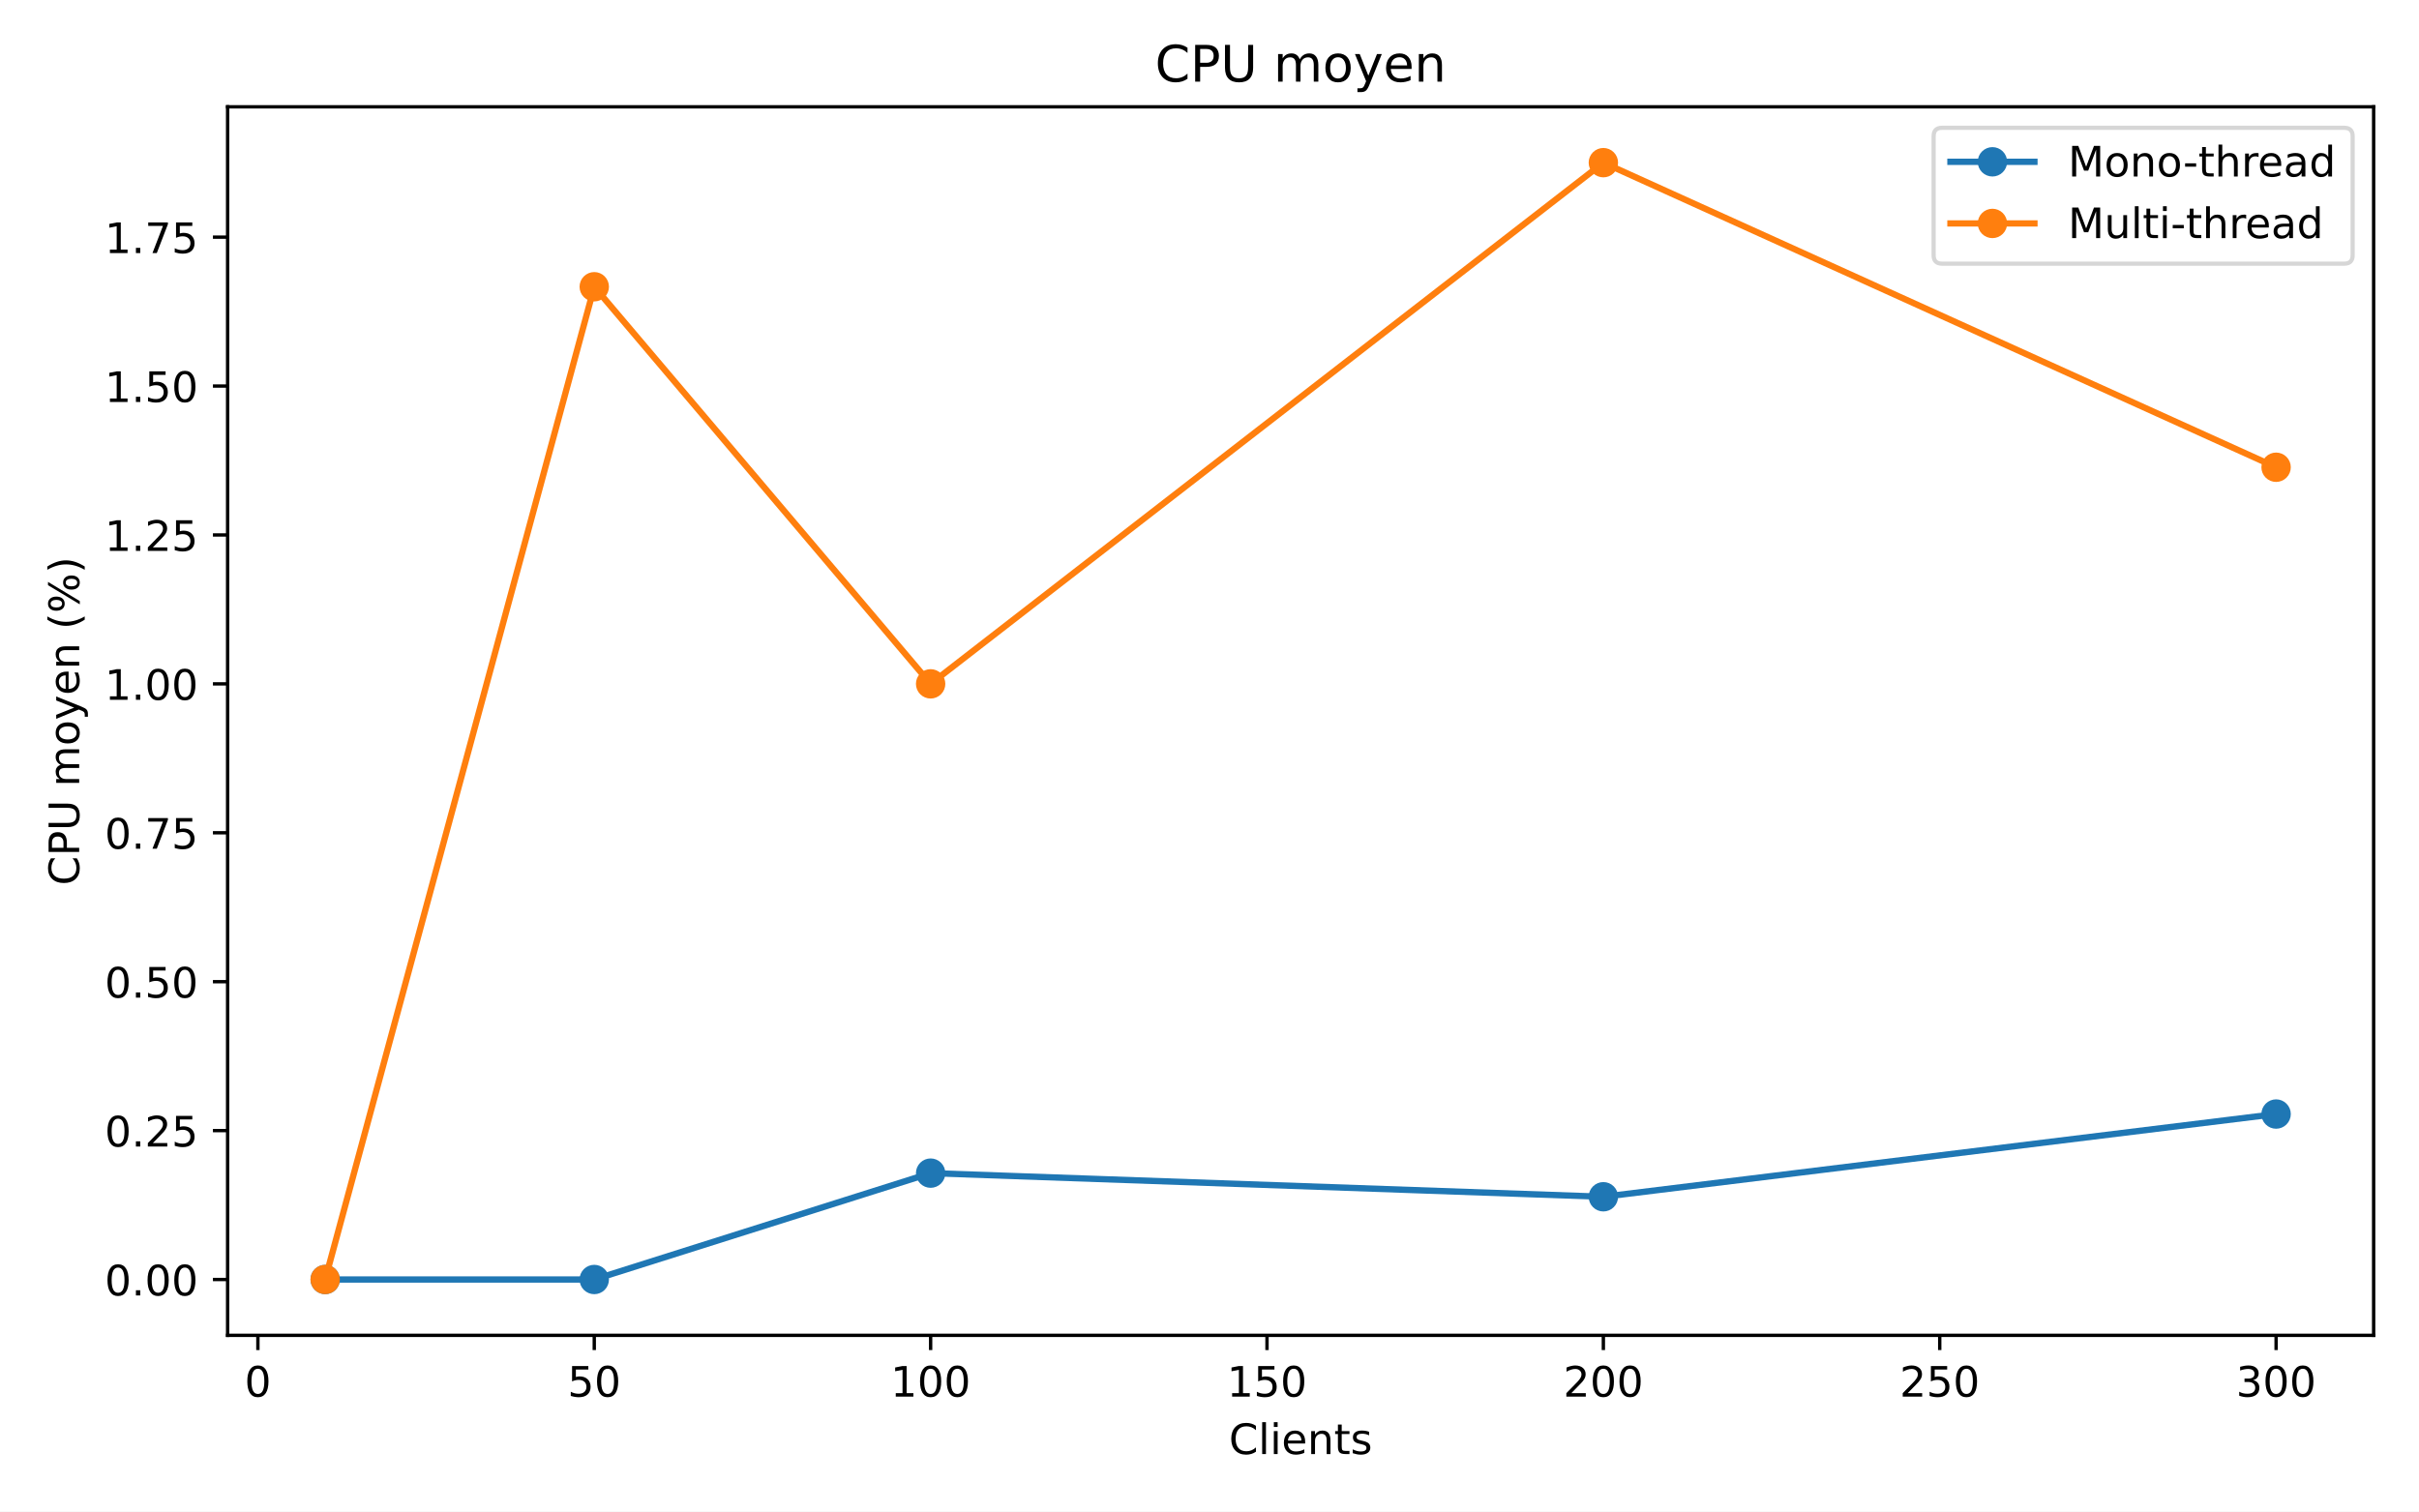
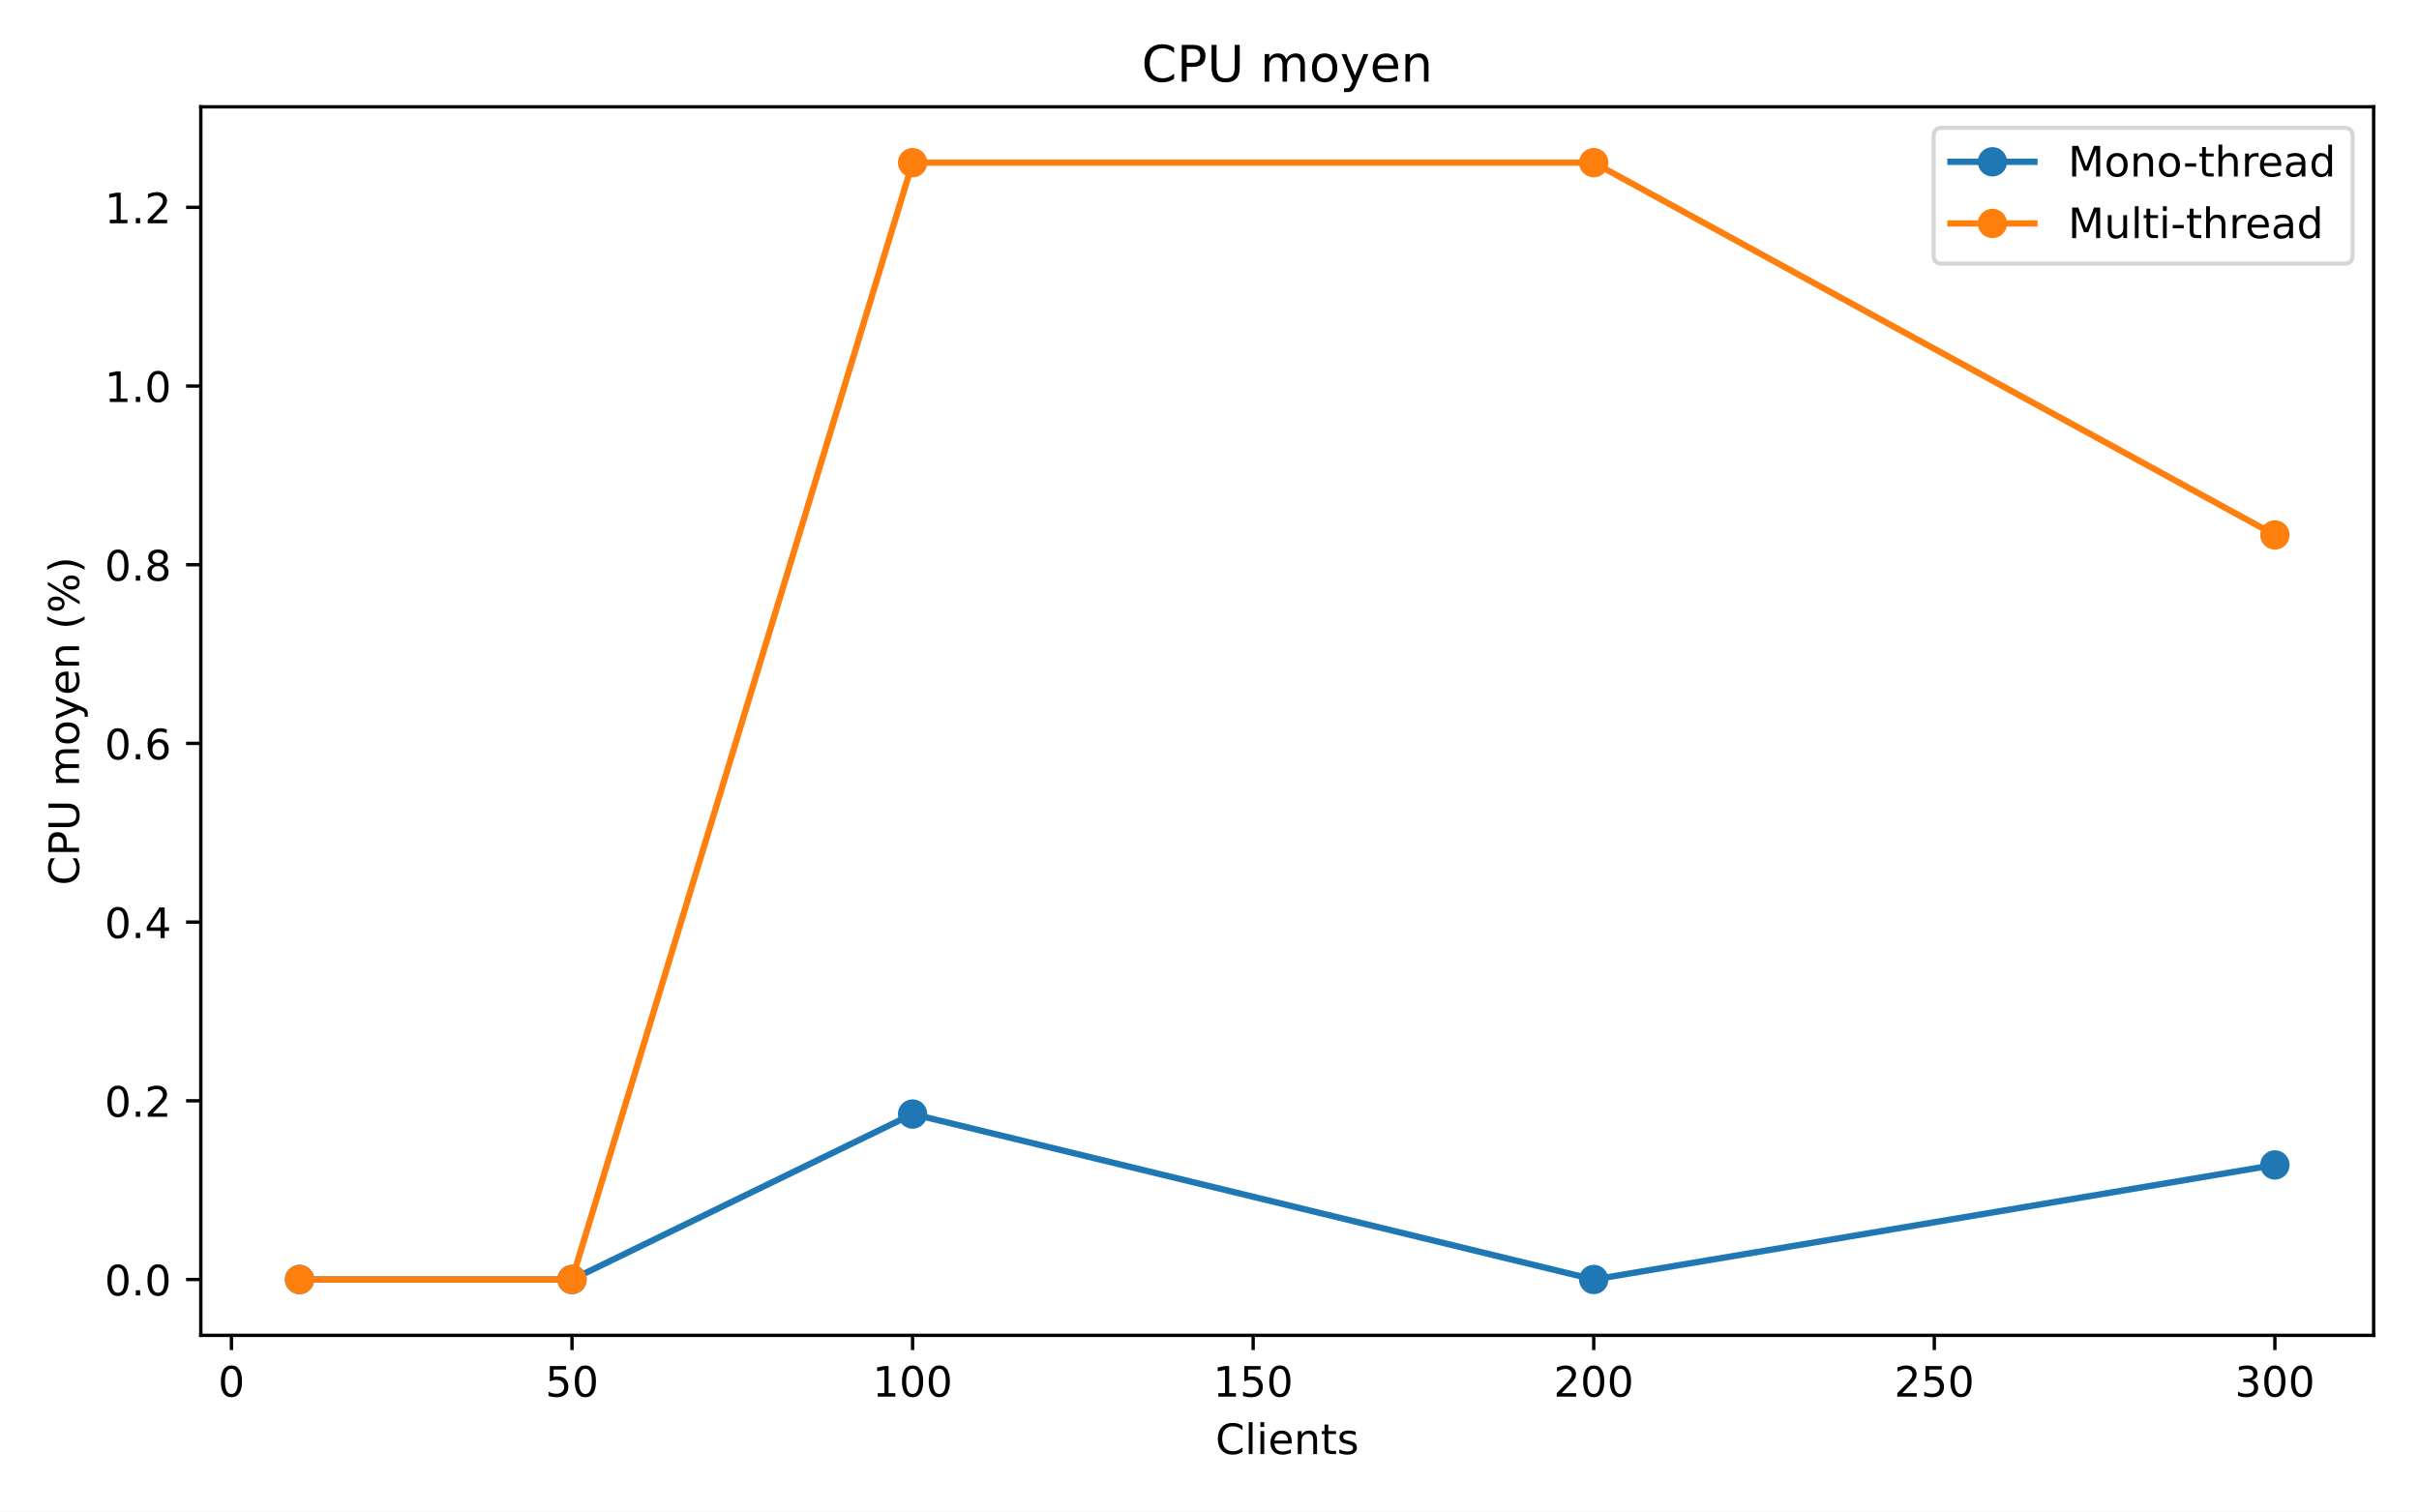
<svg xmlns="http://www.w3.org/2000/svg" xmlns:xlink="http://www.w3.org/1999/xlink" width="576pt" height="360pt" viewBox="0 0 576 360" version="1.1">
  <defs>
    <style type="text/css">*{stroke-linejoin: round; stroke-linecap: butt}</style>
  </defs>
  <g id="figure_1">
    <g id="patch_1">
      <path d="M 0 360  L 576 360  L 576 0  L 0 0  z " style="fill: #ffffff" />
    </g>
    <g id="axes_1">
      <g id="patch_2">
-         <path d="M 54.2 318.04  L 565.2 318.04  L 565.2 25.44  L 54.2 25.44  z " style="fill: #ffffff" />
+         <path d="M 47.81 318.04  L 565.2 318.04  L 565.2 25.44  L 47.81 25.44  z " style="fill: #ffffff" />
      </g>
      <g id="matplotlib.axis_1">
        <g id="xtick_1">
          <g id="line2d_1">
            <defs>
-               <path id="m725df558b7" d="M 0 0  L 0 3.5  " style="stroke: #000000; stroke-width: 0.8" />
-             </defs>
-             <g>
-               <use xlink:href="#m725df558b7" x="61.408" y="318.04" style="stroke: #000000; stroke-width: 0.8" />
+               <path id="m2e502d87ed" d="M 0 0  L 0 3.5  " style="stroke: #000000; stroke-width: 0.8" />
+             </defs>
+             <g>
+               <use xlink:href="#m2e502d87ed" x="55.109" y="318.04" style="stroke: #000000; stroke-width: 0.8" />
            </g>
          </g>
          <g id="text_1">
-             <g transform="translate(58.22721 332.6384) scale(0.1 -0.1)">
+             <g transform="translate(51.92735 332.6384) scale(0.1 -0.1)">
              <defs>
                <path id="DejaVuSans-30" d="M 2034 4250  Q 1547 4250 1301 3770  Q 1056 3291 1056 2328  Q 1056 1369 1301 889  Q 1547 409 2034 409  Q 2525 409 2770 889  Q 3016 1369 3016 2328  Q 3016 3291 2770 3770  Q 2525 4250 2034 4250  z M 2034 4750  Q 2819 4750 3233 4129  Q 3647 3509 3647 2328  Q 3647 1150 3233 529  Q 2819 -91 2034 -91  Q 1250 -91 836 529  Q 422 1150 422 2328  Q 422 3509 836 4129  Q 1250 4750 2034 4750  z " transform="scale(0.015625)" />
              </defs>
              <use xlink:href="#DejaVuSans-30" />
            </g>
          </g>
        </g>
        <g id="xtick_2">
          <g id="line2d_2">
            <g>
-               <use xlink:href="#m725df558b7" x="141.503" y="318.04" style="stroke: #000000; stroke-width: 0.8" />
+               <use xlink:href="#m2e502d87ed" x="136.204" y="318.04" style="stroke: #000000; stroke-width: 0.8" />
            </g>
          </g>
          <g id="text_2">
-             <g transform="translate(135.14 332.6384) scale(0.1 -0.1)">
+             <g transform="translate(129.8417 332.6384) scale(0.1 -0.1)">
              <defs>
                <path id="DejaVuSans-35" d="M 691 4666  L 3169 4666  L 3169 4134  L 1269 4134  L 1269 2991  Q 1406 3038 1543 3061  Q 1681 3084 1819 3084  Q 2600 3084 3056 2656  Q 3513 2228 3513 1497  Q 3513 744 3044 326  Q 2575 -91 1722 -91  Q 1428 -91 1123 -41  Q 819 9 494 109  L 494 744  Q 775 591 1075 516  Q 1375 441 1709 441  Q 2250 441 2565 725  Q 2881 1009 2881 1497  Q 2881 1984 2565 2268  Q 2250 2553 1709 2553  Q 1456 2553 1204 2497  Q 953 2441 691 2322  L 691 4666  z " transform="scale(0.015625)" />
              </defs>
              <use xlink:href="#DejaVuSans-35" />
              <use xlink:href="#DejaVuSans-30" x="63.623" />
            </g>
          </g>
        </g>
        <g id="xtick_3">
          <g id="line2d_3">
            <g>
-               <use xlink:href="#m725df558b7" x="221.597" y="318.04" style="stroke: #000000; stroke-width: 0.8" />
+               <use xlink:href="#m2e502d87ed" x="217.3" y="318.04" style="stroke: #000000; stroke-width: 0.8" />
            </g>
          </g>
          <g id="text_3">
-             <g transform="translate(212.0528 332.6384) scale(0.1 -0.1)">
+             <g transform="translate(207.7561 332.6384) scale(0.1 -0.1)">
              <defs>
                <path id="DejaVuSans-31" d="M 794 531  L 1825 531  L 1825 4091  L 703 3866  L 703 4441  L 1819 4666  L 2450 4666  L 2450 531  L 3481 531  L 3481 0  L 794 0  L 794 531  z " transform="scale(0.015625)" />
              </defs>
              <use xlink:href="#DejaVuSans-31" />
              <use xlink:href="#DejaVuSans-30" x="63.623" />
              <use xlink:href="#DejaVuSans-30" x="127.246" />
            </g>
          </g>
        </g>
        <g id="xtick_4">
          <g id="line2d_4">
            <g>
-               <use xlink:href="#m725df558b7" x="301.691" y="318.04" style="stroke: #000000; stroke-width: 0.8" />
+               <use xlink:href="#m2e502d87ed" x="298.395" y="318.04" style="stroke: #000000; stroke-width: 0.8" />
            </g>
          </g>
          <g id="text_4">
-             <g transform="translate(292.1468 332.6384) scale(0.1 -0.1)">
+             <g transform="translate(288.8517 332.6384) scale(0.1 -0.1)">
              <use xlink:href="#DejaVuSans-31" />
              <use xlink:href="#DejaVuSans-35" x="63.623" />
              <use xlink:href="#DejaVuSans-30" x="127.246" />
            </g>
          </g>
        </g>
        <g id="xtick_5">
          <g id="line2d_5">
            <g>
-               <use xlink:href="#m725df558b7" x="381.785" y="318.04" style="stroke: #000000; stroke-width: 0.8" />
+               <use xlink:href="#m2e502d87ed" x="379.491" y="318.04" style="stroke: #000000; stroke-width: 0.8" />
            </g>
          </g>
          <g id="text_5">
-             <g transform="translate(372.2409 332.6384) scale(0.1 -0.1)">
+             <g transform="translate(369.9473 332.6384) scale(0.1 -0.1)">
              <defs>
                <path id="DejaVuSans-32" d="M 1228 531  L 3431 531  L 3431 0  L 469 0  L 469 531  Q 828 903 1448 1529  Q 2069 2156 2228 2338  Q 2531 2678 2651 2914  Q 2772 3150 2772 3378  Q 2772 3750 2511 3984  Q 2250 4219 1831 4219  Q 1534 4219 1204 4116  Q 875 4013 500 3803  L 500 4441  Q 881 4594 1212 4672  Q 1544 4750 1819 4750  Q 2544 4750 2975 4387  Q 3406 4025 3406 3419  Q 3406 3131 3298 2873  Q 3191 2616 2906 2266  Q 2828 2175 2409 1742  Q 1991 1309 1228 531  z " transform="scale(0.015625)" />
              </defs>
              <use xlink:href="#DejaVuSans-32" />
              <use xlink:href="#DejaVuSans-30" x="63.623" />
              <use xlink:href="#DejaVuSans-30" x="127.246" />
            </g>
          </g>
        </g>
        <g id="xtick_6">
          <g id="line2d_6">
            <g>
-               <use xlink:href="#m725df558b7" x="461.879" y="318.04" style="stroke: #000000; stroke-width: 0.8" />
+               <use xlink:href="#m2e502d87ed" x="460.587" y="318.04" style="stroke: #000000; stroke-width: 0.8" />
            </g>
          </g>
          <g id="text_6">
-             <g transform="translate(452.3349 332.6384) scale(0.1 -0.1)">
+             <g transform="translate(451.0429 332.6384) scale(0.1 -0.1)">
              <use xlink:href="#DejaVuSans-32" />
              <use xlink:href="#DejaVuSans-35" x="63.623" />
              <use xlink:href="#DejaVuSans-30" x="127.246" />
            </g>
          </g>
        </g>
        <g id="xtick_7">
          <g id="line2d_7">
            <g>
-               <use xlink:href="#m725df558b7" x="541.973" y="318.04" style="stroke: #000000; stroke-width: 0.8" />
+               <use xlink:href="#m2e502d87ed" x="541.682" y="318.04" style="stroke: #000000; stroke-width: 0.8" />
            </g>
          </g>
          <g id="text_7">
-             <g transform="translate(532.429 332.6384) scale(0.1 -0.1)">
+             <g transform="translate(532.1385 332.6384) scale(0.1 -0.1)">
              <defs>
                <path id="DejaVuSans-33" d="M 2597 2516  Q 3050 2419 3304 2112  Q 3559 1806 3559 1356  Q 3559 666 3084 287  Q 2609 -91 1734 -91  Q 1441 -91 1130 -33  Q 819 25 488 141  L 488 750  Q 750 597 1062 519  Q 1375 441 1716 441  Q 2309 441 2620 675  Q 2931 909 2931 1356  Q 2931 1769 2642 2001  Q 2353 2234 1838 2234  L 1294 2234  L 1294 2753  L 1863 2753  Q 2328 2753 2575 2939  Q 2822 3125 2822 3475  Q 2822 3834 2567 4026  Q 2313 4219 1838 4219  Q 1578 4219 1281 4162  Q 984 4106 628 3988  L 628 4550  Q 988 4650 1302 4700  Q 1616 4750 1894 4750  Q 2613 4750 3031 4423  Q 3450 4097 3450 3541  Q 3450 3153 3228 2886  Q 3006 2619 2597 2516  z " transform="scale(0.015625)" />
              </defs>
              <use xlink:href="#DejaVuSans-33" />
              <use xlink:href="#DejaVuSans-30" x="63.623" />
              <use xlink:href="#DejaVuSans-30" x="127.246" />
            </g>
          </g>
        </g>
        <g id="text_8">
-           <g transform="translate(292.6203 346.3166) scale(0.1 -0.1)">
+           <g transform="translate(289.4253 346.3166) scale(0.1 -0.1)">
            <defs>
              <path id="DejaVuSans-43" d="M 4122 4306  L 4122 3641  Q 3803 3938 3442 4084  Q 3081 4231 2675 4231  Q 1875 4231 1450 3742  Q 1025 3253 1025 2328  Q 1025 1406 1450 917  Q 1875 428 2675 428  Q 3081 428 3442 575  Q 3803 722 4122 1019  L 4122 359  Q 3791 134 3420 21  Q 3050 -91 2638 -91  Q 1578 -91 968 557  Q 359 1206 359 2328  Q 359 3453 968 4101  Q 1578 4750 2638 4750  Q 3056 4750 3426 4639  Q 3797 4528 4122 4306  z " transform="scale(0.015625)" />
              <path id="DejaVuSans-6c" d="M 603 4863  L 1178 4863  L 1178 0  L 603 0  L 603 4863  z " transform="scale(0.015625)" />
              <path id="DejaVuSans-69" d="M 603 3500  L 1178 3500  L 1178 0  L 603 0  L 603 3500  z M 603 4863  L 1178 4863  L 1178 4134  L 603 4134  L 603 4863  z " transform="scale(0.015625)" />
              <path id="DejaVuSans-65" d="M 3597 1894  L 3597 1613  L 953 1613  Q 991 1019 1311 708  Q 1631 397 2203 397  Q 2534 397 2845 478  Q 3156 559 3463 722  L 3463 178  Q 3153 47 2828 -22  Q 2503 -91 2169 -91  Q 1331 -91 842 396  Q 353 884 353 1716  Q 353 2575 817 3079  Q 1281 3584 2069 3584  Q 2775 3584 3186 3129  Q 3597 2675 3597 1894  z M 3022 2063  Q 3016 2534 2758 2815  Q 2500 3097 2075 3097  Q 1594 3097 1305 2825  Q 1016 2553 972 2059  L 3022 2063  z " transform="scale(0.015625)" />
              <path id="DejaVuSans-6e" d="M 3513 2113  L 3513 0  L 2938 0  L 2938 2094  Q 2938 2591 2744 2837  Q 2550 3084 2163 3084  Q 1697 3084 1428 2787  Q 1159 2491 1159 1978  L 1159 0  L 581 0  L 581 3500  L 1159 3500  L 1159 2956  Q 1366 3272 1645 3428  Q 1925 3584 2291 3584  Q 2894 3584 3203 3211  Q 3513 2838 3513 2113  z " transform="scale(0.015625)" />
              <path id="DejaVuSans-74" d="M 1172 4494  L 1172 3500  L 2356 3500  L 2356 3053  L 1172 3053  L 1172 1153  Q 1172 725 1289 603  Q 1406 481 1766 481  L 2356 481  L 2356 0  L 1766 0  Q 1100 0 847 248  Q 594 497 594 1153  L 594 3053  L 172 3053  L 172 3500  L 594 3500  L 594 4494  L 1172 4494  z " transform="scale(0.015625)" />
              <path id="DejaVuSans-73" d="M 2834 3397  L 2834 2853  Q 2591 2978 2328 3040  Q 2066 3103 1784 3103  Q 1356 3103 1142 2972  Q 928 2841 928 2578  Q 928 2378 1081 2264  Q 1234 2150 1697 2047  L 1894 2003  Q 2506 1872 2764 1633  Q 3022 1394 3022 966  Q 3022 478 2636 193  Q 2250 -91 1575 -91  Q 1294 -91 989 -36  Q 684 19 347 128  L 347 722  Q 666 556 975 473  Q 1284 391 1588 391  Q 1994 391 2212 530  Q 2431 669 2431 922  Q 2431 1156 2273 1281  Q 2116 1406 1581 1522  L 1381 1569  Q 847 1681 609 1914  Q 372 2147 372 2553  Q 372 3047 722 3315  Q 1072 3584 1716 3584  Q 2034 3584 2315 3537  Q 2597 3491 2834 3397  z " transform="scale(0.015625)" />
            </defs>
            <use xlink:href="#DejaVuSans-43" />
            <use xlink:href="#DejaVuSans-6c" x="69.824" />
            <use xlink:href="#DejaVuSans-69" x="97.607" />
            <use xlink:href="#DejaVuSans-65" x="125.391" />
            <use xlink:href="#DejaVuSans-6e" x="186.914" />
            <use xlink:href="#DejaVuSans-74" x="250.293" />
            <use xlink:href="#DejaVuSans-73" x="289.502" />
          </g>
        </g>
      </g>
      <g id="matplotlib.axis_2">
        <g id="ytick_1">
          <g id="line2d_8">
            <defs>
-               <path id="mc60d6003d6" d="M 0 0  L -3.5 0  " style="stroke: #000000; stroke-width: 0.8" />
-             </defs>
-             <g>
-               <use xlink:href="#mc60d6003d6" x="54.2" y="304.74" style="stroke: #000000; stroke-width: 0.8" />
+               <path id="m2ff14eac54" d="M 0 0  L -3.5 0  " style="stroke: #000000; stroke-width: 0.8" />
+             </defs>
+             <g>
+               <use xlink:href="#m2ff14eac54" x="47.81" y="304.74" style="stroke: #000000; stroke-width: 0.8" />
            </g>
          </g>
          <g id="text_9">
-             <g transform="translate(24.93437 308.5392) scale(0.1 -0.1)">
+             <g transform="translate(24.90687 308.5392) scale(0.1 -0.1)">
              <defs>
                <path id="DejaVuSans-2e" d="M 684 794  L 1344 794  L 1344 0  L 684 0  L 684 794  z " transform="scale(0.015625)" />
              </defs>
              <use xlink:href="#DejaVuSans-30" />
              <use xlink:href="#DejaVuSans-2e" x="63.623" />
              <use xlink:href="#DejaVuSans-30" x="95.41" />
-               <use xlink:href="#DejaVuSans-30" x="159.033" />
            </g>
          </g>
        </g>
        <g id="ytick_2">
          <g id="line2d_9">
            <g>
-               <use xlink:href="#mc60d6003d6" x="54.2" y="269.273" style="stroke: #000000; stroke-width: 0.8" />
+               <use xlink:href="#m2ff14eac54" x="47.81" y="262.18" style="stroke: #000000; stroke-width: 0.8" />
            </g>
          </g>
          <g id="text_10">
-             <g transform="translate(24.93437 273.0726) scale(0.1 -0.1)">
+             <g transform="translate(24.90687 265.9792) scale(0.1 -0.1)">
              <use xlink:href="#DejaVuSans-30" />
              <use xlink:href="#DejaVuSans-2e" x="63.623" />
              <use xlink:href="#DejaVuSans-32" x="95.41" />
-               <use xlink:href="#DejaVuSans-35" x="159.033" />
            </g>
          </g>
        </g>
        <g id="ytick_3">
          <g id="line2d_10">
            <g>
-               <use xlink:href="#mc60d6003d6" x="54.2" y="233.807" style="stroke: #000000; stroke-width: 0.8" />
+               <use xlink:href="#m2ff14eac54" x="47.81" y="219.62" style="stroke: #000000; stroke-width: 0.8" />
            </g>
          </g>
          <g id="text_11">
-             <g transform="translate(24.93437 237.6059) scale(0.1 -0.1)">
-               <use xlink:href="#DejaVuSans-30" />
-               <use xlink:href="#DejaVuSans-2e" x="63.623" />
-               <use xlink:href="#DejaVuSans-35" x="95.41" />
-               <use xlink:href="#DejaVuSans-30" x="159.033" />
+             <g transform="translate(24.90687 223.4192) scale(0.1 -0.1)">
+               <defs>
+                 <path id="DejaVuSans-34" d="M 2419 4116  L 825 1625  L 2419 1625  L 2419 4116  z M 2253 4666  L 3047 4666  L 3047 1625  L 3713 1625  L 3713 1100  L 3047 1100  L 3047 0  L 2419 0  L 2419 1100  L 313 1100  L 313 1709  L 2253 4666  z " transform="scale(0.015625)" />
+               </defs>
+               <use xlink:href="#DejaVuSans-30" />
+               <use xlink:href="#DejaVuSans-2e" x="63.623" />
+               <use xlink:href="#DejaVuSans-34" x="95.41" />
            </g>
          </g>
        </g>
        <g id="ytick_4">
          <g id="line2d_11">
            <g>
-               <use xlink:href="#mc60d6003d6" x="54.2" y="198.34" style="stroke: #000000; stroke-width: 0.8" />
+               <use xlink:href="#m2ff14eac54" x="47.81" y="177.06" style="stroke: #000000; stroke-width: 0.8" />
            </g>
          </g>
          <g id="text_12">
-             <g transform="translate(24.93437 202.1392) scale(0.1 -0.1)">
-               <defs>
-                 <path id="DejaVuSans-37" d="M 525 4666  L 3525 4666  L 3525 4397  L 1831 0  L 1172 0  L 2766 4134  L 525 4134  L 525 4666  z " transform="scale(0.015625)" />
-               </defs>
-               <use xlink:href="#DejaVuSans-30" />
-               <use xlink:href="#DejaVuSans-2e" x="63.623" />
-               <use xlink:href="#DejaVuSans-37" x="95.41" />
-               <use xlink:href="#DejaVuSans-35" x="159.033" />
+             <g transform="translate(24.90687 180.8592) scale(0.1 -0.1)">
+               <defs>
+                 <path id="DejaVuSans-36" d="M 2113 2584  Q 1688 2584 1439 2293  Q 1191 2003 1191 1497  Q 1191 994 1439 701  Q 1688 409 2113 409  Q 2538 409 2786 701  Q 3034 994 3034 1497  Q 3034 2003 2786 2293  Q 2538 2584 2113 2584  z M 3366 4563  L 3366 3988  Q 3128 4100 2886 4159  Q 2644 4219 2406 4219  Q 1781 4219 1451 3797  Q 1122 3375 1075 2522  Q 1259 2794 1537 2939  Q 1816 3084 2150 3084  Q 2853 3084 3261 2657  Q 3669 2231 3669 1497  Q 3669 778 3244 343  Q 2819 -91 2113 -91  Q 1303 -91 875 529  Q 447 1150 447 2328  Q 447 3434 972 4092  Q 1497 4750 2381 4750  Q 2619 4750 2861 4703  Q 3103 4656 3366 4563  z " transform="scale(0.015625)" />
+               </defs>
+               <use xlink:href="#DejaVuSans-30" />
+               <use xlink:href="#DejaVuSans-2e" x="63.623" />
+               <use xlink:href="#DejaVuSans-36" x="95.41" />
            </g>
          </g>
        </g>
        <g id="ytick_5">
          <g id="line2d_12">
            <g>
-               <use xlink:href="#mc60d6003d6" x="54.2" y="162.873" style="stroke: #000000; stroke-width: 0.8" />
+               <use xlink:href="#m2ff14eac54" x="47.81" y="134.5" style="stroke: #000000; stroke-width: 0.8" />
            </g>
          </g>
          <g id="text_13">
-             <g transform="translate(24.93437 166.6726) scale(0.1 -0.1)">
-               <use xlink:href="#DejaVuSans-31" />
-               <use xlink:href="#DejaVuSans-2e" x="63.623" />
-               <use xlink:href="#DejaVuSans-30" x="95.41" />
-               <use xlink:href="#DejaVuSans-30" x="159.033" />
+             <g transform="translate(24.90687 138.2992) scale(0.1 -0.1)">
+               <defs>
+                 <path id="DejaVuSans-38" d="M 2034 2216  Q 1584 2216 1326 1975  Q 1069 1734 1069 1313  Q 1069 891 1326 650  Q 1584 409 2034 409  Q 2484 409 2743 651  Q 3003 894 3003 1313  Q 3003 1734 2745 1975  Q 2488 2216 2034 2216  z M 1403 2484  Q 997 2584 770 2862  Q 544 3141 544 3541  Q 544 4100 942 4425  Q 1341 4750 2034 4750  Q 2731 4750 3128 4425  Q 3525 4100 3525 3541  Q 3525 3141 3298 2862  Q 3072 2584 2669 2484  Q 3125 2378 3379 2068  Q 3634 1759 3634 1313  Q 3634 634 3220 271  Q 2806 -91 2034 -91  Q 1263 -91 848 271  Q 434 634 434 1313  Q 434 1759 690 2068  Q 947 2378 1403 2484  z M 1172 3481  Q 1172 3119 1398 2916  Q 1625 2713 2034 2713  Q 2441 2713 2670 2916  Q 2900 3119 2900 3481  Q 2900 3844 2670 4047  Q 2441 4250 2034 4250  Q 1625 4250 1398 4047  Q 1172 3844 1172 3481  z " transform="scale(0.015625)" />
+               </defs>
+               <use xlink:href="#DejaVuSans-30" />
+               <use xlink:href="#DejaVuSans-2e" x="63.623" />
+               <use xlink:href="#DejaVuSans-38" x="95.41" />
            </g>
          </g>
        </g>
        <g id="ytick_6">
          <g id="line2d_13">
            <g>
-               <use xlink:href="#mc60d6003d6" x="54.2" y="127.407" style="stroke: #000000; stroke-width: 0.8" />
+               <use xlink:href="#m2ff14eac54" x="47.81" y="91.94" style="stroke: #000000; stroke-width: 0.8" />
            </g>
          </g>
          <g id="text_14">
-             <g transform="translate(24.93437 131.2059) scale(0.1 -0.1)">
+             <g transform="translate(24.90687 95.73922) scale(0.1 -0.1)">
              <use xlink:href="#DejaVuSans-31" />
              <use xlink:href="#DejaVuSans-2e" x="63.623" />
-               <use xlink:href="#DejaVuSans-32" x="95.41" />
-               <use xlink:href="#DejaVuSans-35" x="159.033" />
+               <use xlink:href="#DejaVuSans-30" x="95.41" />
            </g>
          </g>
        </g>
        <g id="ytick_7">
          <g id="line2d_14">
            <g>
-               <use xlink:href="#mc60d6003d6" x="54.2" y="91.94" style="stroke: #000000; stroke-width: 0.8" />
+               <use xlink:href="#m2ff14eac54" x="47.81" y="49.38" style="stroke: #000000; stroke-width: 0.8" />
            </g>
          </g>
          <g id="text_15">
-             <g transform="translate(24.93437 95.73922) scale(0.1 -0.1)">
+             <g transform="translate(24.90687 53.17922) scale(0.1 -0.1)">
              <use xlink:href="#DejaVuSans-31" />
              <use xlink:href="#DejaVuSans-2e" x="63.623" />
-               <use xlink:href="#DejaVuSans-35" x="95.41" />
-               <use xlink:href="#DejaVuSans-30" x="159.033" />
-             </g>
-           </g>
-         </g>
-         <g id="ytick_8">
-           <g id="line2d_15">
-             <g>
-               <use xlink:href="#mc60d6003d6" x="54.2" y="56.473" style="stroke: #000000; stroke-width: 0.8" />
-             </g>
-           </g>
-           <g id="text_16">
-             <g transform="translate(24.93437 60.27255) scale(0.1 -0.1)">
-               <use xlink:href="#DejaVuSans-31" />
-               <use xlink:href="#DejaVuSans-2e" x="63.623" />
-               <use xlink:href="#DejaVuSans-37" x="95.41" />
-               <use xlink:href="#DejaVuSans-35" x="159.033" />
-             </g>
-           </g>
-         </g>
-         <g id="text_17">
-           <g transform="translate(18.85469 210.8705) rotate(-90) scale(0.1 -0.1)">
+               <use xlink:href="#DejaVuSans-32" x="95.41" />
+             </g>
+           </g>
+         </g>
+         <g id="text_16">
+           <g transform="translate(18.82719 210.8705) rotate(-90) scale(0.1 -0.1)">
            <defs>
              <path id="DejaVuSans-50" d="M 1259 4147  L 1259 2394  L 2053 2394  Q 2494 2394 2734 2622  Q 2975 2850 2975 3272  Q 2975 3691 2734 3919  Q 2494 4147 2053 4147  L 1259 4147  z M 628 4666  L 2053 4666  Q 2838 4666 3239 4311  Q 3641 3956 3641 3272  Q 3641 2581 3239 2228  Q 2838 1875 2053 1875  L 1259 1875  L 1259 0  L 628 0  L 628 4666  z " transform="scale(0.015625)" />
              <path id="DejaVuSans-55" d="M 556 4666  L 1191 4666  L 1191 1831  Q 1191 1081 1462 751  Q 1734 422 2344 422  Q 2950 422 3222 751  Q 3494 1081 3494 1831  L 3494 4666  L 4128 4666  L 4128 1753  Q 4128 841 3676 375  Q 3225 -91 2344 -91  Q 1459 -91 1007 375  Q 556 841 556 1753  L 556 4666  z " transform="scale(0.015625)" />
              <path id="DejaVuSans-20" transform="scale(0.015625)" />
              <path id="DejaVuSans-6d" d="M 3328 2828  Q 3544 3216 3844 3400  Q 4144 3584 4550 3584  Q 5097 3584 5394 3201  Q 5691 2819 5691 2113  L 5691 0  L 5113 0  L 5113 2094  Q 5113 2597 4934 2840  Q 4756 3084 4391 3084  Q 3944 3084 3684 2787  Q 3425 2491 3425 1978  L 3425 0  L 2847 0  L 2847 2094  Q 2847 2600 2669 2842  Q 2491 3084 2119 3084  Q 1678 3084 1418 2786  Q 1159 2488 1159 1978  L 1159 0  L 581 0  L 581 3500  L 1159 3500  L 1159 2956  Q 1356 3278 1631 3431  Q 1906 3584 2284 3584  Q 2666 3584 2933 3390  Q 3200 3197 3328 2828  z " transform="scale(0.015625)" />
              <path id="DejaVuSans-6f" d="M 1959 3097  Q 1497 3097 1228 2736  Q 959 2375 959 1747  Q 959 1119 1226 758  Q 1494 397 1959 397  Q 2419 397 2687 759  Q 2956 1122 2956 1747  Q 2956 2369 2687 2733  Q 2419 3097 1959 3097  z M 1959 3584  Q 2709 3584 3137 3096  Q 3566 2609 3566 1747  Q 3566 888 3137 398  Q 2709 -91 1959 -91  Q 1206 -91 779 398  Q 353 888 353 1747  Q 353 2609 779 3096  Q 1206 3584 1959 3584  z " transform="scale(0.015625)" />
              <path id="DejaVuSans-79" d="M 2059 -325  Q 1816 -950 1584 -1140  Q 1353 -1331 966 -1331  L 506 -1331  L 506 -850  L 844 -850  Q 1081 -850 1212 -737  Q 1344 -625 1503 -206  L 1606 56  L 191 3500  L 800 3500  L 1894 763  L 2988 3500  L 3597 3500  L 2059 -325  z " transform="scale(0.015625)" />
              <path id="DejaVuSans-28" d="M 1984 4856  Q 1566 4138 1362 3434  Q 1159 2731 1159 2009  Q 1159 1288 1364 580  Q 1569 -128 1984 -844  L 1484 -844  Q 1016 -109 783 600  Q 550 1309 550 2009  Q 550 2706 781 3412  Q 1013 4119 1484 4856  L 1984 4856  z " transform="scale(0.015625)" />
              <path id="DejaVuSans-25" d="M 4653 2053  Q 4381 2053 4226 1822  Q 4072 1591 4072 1178  Q 4072 772 4226 539  Q 4381 306 4653 306  Q 4919 306 5073 539  Q 5228 772 5228 1178  Q 5228 1588 5073 1820  Q 4919 2053 4653 2053  z M 4653 2450  Q 5147 2450 5437 2106  Q 5728 1763 5728 1178  Q 5728 594 5436 251  Q 5144 -91 4653 -91  Q 4153 -91 3862 251  Q 3572 594 3572 1178  Q 3572 1766 3864 2108  Q 4156 2450 4653 2450  z M 1428 4353  Q 1159 4353 1004 4120  Q 850 3888 850 3481  Q 850 3069 1003 2837  Q 1156 2606 1428 2606  Q 1700 2606 1854 2837  Q 2009 3069 2009 3481  Q 2009 3884 1853 4118  Q 1697 4353 1428 4353  z M 4250 4750  L 4750 4750  L 1831 -91  L 1331 -91  L 4250 4750  z M 1428 4750  Q 1922 4750 2215 4408  Q 2509 4066 2509 3481  Q 2509 2891 2217 2550  Q 1925 2209 1428 2209  Q 931 2209 642 2551  Q 353 2894 353 3481  Q 353 4063 643 4406  Q 934 4750 1428 4750  z " transform="scale(0.015625)" />
              <path id="DejaVuSans-29" d="M 513 4856  L 1013 4856  Q 1481 4119 1714 3412  Q 1947 2706 1947 2009  Q 1947 1309 1714 600  Q 1481 -109 1013 -844  L 513 -844  Q 928 -128 1133 580  Q 1338 1288 1338 2009  Q 1338 2731 1133 3434  Q 928 4138 513 4856  z " transform="scale(0.015625)" />
            </defs>
            <use xlink:href="#DejaVuSans-43" />
            <use xlink:href="#DejaVuSans-50" x="69.824" />
            <use xlink:href="#DejaVuSans-55" x="130.127" />
            <use xlink:href="#DejaVuSans-20" x="203.32" />
            <use xlink:href="#DejaVuSans-6d" x="235.107" />
            <use xlink:href="#DejaVuSans-6f" x="332.52" />
            <use xlink:href="#DejaVuSans-79" x="393.701" />
            <use xlink:href="#DejaVuSans-65" x="452.881" />
            <use xlink:href="#DejaVuSans-6e" x="514.404" />
            <use xlink:href="#DejaVuSans-20" x="577.783" />
            <use xlink:href="#DejaVuSans-28" x="609.57" />
            <use xlink:href="#DejaVuSans-25" x="648.584" />
            <use xlink:href="#DejaVuSans-29" x="743.604" />
          </g>
        </g>
      </g>
+       <g id="line2d_15">
+         <path d="M 71.328 304.74  L 136.204 304.74  L 217.3 265.333  L 379.491 304.74  L 541.682 277.458  " clip-path="url(#p03d061792a)" style="fill: none; stroke: #1f77b4; stroke-width: 1.5; stroke-linecap: square" />
+         <defs>
+           <path id="m93aaf6cfcb" d="M 0 3  C 0.796 3 1.559 2.684 2.121 2.121  C 2.684 1.559 3 0.796 3 0  C 3 -0.796 2.684 -1.559 2.121 -2.121  C 1.559 -2.684 0.796 -3 0 -3  C -0.796 -3 -1.559 -2.684 -2.121 -2.121  C -2.684 -1.559 -3 -0.796 -3 0  C -3 0.796 -2.684 1.559 -2.121 2.121  C -1.559 2.684 -0.796 3 0 3  z " style="stroke: #1f77b4" />
+         </defs>
+         <g clip-path="url(#p03d061792a)">
+           <use xlink:href="#m93aaf6cfcb" x="71.328" y="304.74" style="fill: #1f77b4; stroke: #1f77b4" />
+           <use xlink:href="#m93aaf6cfcb" x="136.204" y="304.74" style="fill: #1f77b4; stroke: #1f77b4" />
+           <use xlink:href="#m93aaf6cfcb" x="217.3" y="265.333" style="fill: #1f77b4; stroke: #1f77b4" />
+           <use xlink:href="#m93aaf6cfcb" x="379.491" y="304.74" style="fill: #1f77b4; stroke: #1f77b4" />
+           <use xlink:href="#m93aaf6cfcb" x="541.682" y="277.458" style="fill: #1f77b4; stroke: #1f77b4" />
+         </g>
+       </g>
      <g id="line2d_16">
-         <path d="M 77.427 304.74  L 141.503 304.74  L 221.597 279.407  L 381.785 285.036  L 541.973 265.333  " clip-path="url(#pbfb9df1f2f)" style="fill: none; stroke: #1f77b4; stroke-width: 1.5; stroke-linecap: square" />
+         <path d="M 71.328 304.74  L 136.204 304.74  L 217.3 38.74  L 379.491 38.74  L 541.682 127.407  " clip-path="url(#p03d061792a)" style="fill: none; stroke: #ff7f0e; stroke-width: 1.5; stroke-linecap: square" />
        <defs>
-           <path id="m5bc19be148" d="M 0 3  C 0.796 3 1.559 2.684 2.121 2.121  C 2.684 1.559 3 0.796 3 0  C 3 -0.796 2.684 -1.559 2.121 -2.121  C 1.559 -2.684 0.796 -3 0 -3  C -0.796 -3 -1.559 -2.684 -2.121 -2.121  C -2.684 -1.559 -3 -0.796 -3 0  C -3 0.796 -2.684 1.559 -2.121 2.121  C -1.559 2.684 -0.796 3 0 3  z " style="stroke: #1f77b4" />
+           <path id="mcddcc003ef" d="M 0 3  C 0.796 3 1.559 2.684 2.121 2.121  C 2.684 1.559 3 0.796 3 0  C 3 -0.796 2.684 -1.559 2.121 -2.121  C 1.559 -2.684 0.796 -3 0 -3  C -0.796 -3 -1.559 -2.684 -2.121 -2.121  C -2.684 -1.559 -3 -0.796 -3 0  C -3 0.796 -2.684 1.559 -2.121 2.121  C -1.559 2.684 -0.796 3 0 3  z " style="stroke: #ff7f0e" />
        </defs>
-         <g clip-path="url(#pbfb9df1f2f)">
-           <use xlink:href="#m5bc19be148" x="77.427" y="304.74" style="fill: #1f77b4; stroke: #1f77b4" />
-           <use xlink:href="#m5bc19be148" x="141.503" y="304.74" style="fill: #1f77b4; stroke: #1f77b4" />
-           <use xlink:href="#m5bc19be148" x="221.597" y="279.407" style="fill: #1f77b4; stroke: #1f77b4" />
-           <use xlink:href="#m5bc19be148" x="381.785" y="285.036" style="fill: #1f77b4; stroke: #1f77b4" />
-           <use xlink:href="#m5bc19be148" x="541.973" y="265.333" style="fill: #1f77b4; stroke: #1f77b4" />
-         </g>
-       </g>
-       <g id="line2d_17">
-         <path d="M 77.427 304.74  L 141.503 68.296  L 221.597 162.873  L 381.785 38.74  L 541.973 111.285  " clip-path="url(#pbfb9df1f2f)" style="fill: none; stroke: #ff7f0e; stroke-width: 1.5; stroke-linecap: square" />
-         <defs>
-           <path id="m7362fd575c" d="M 0 3  C 0.796 3 1.559 2.684 2.121 2.121  C 2.684 1.559 3 0.796 3 0  C 3 -0.796 2.684 -1.559 2.121 -2.121  C 1.559 -2.684 0.796 -3 0 -3  C -0.796 -3 -1.559 -2.684 -2.121 -2.121  C -2.684 -1.559 -3 -0.796 -3 0  C -3 0.796 -2.684 1.559 -2.121 2.121  C -1.559 2.684 -0.796 3 0 3  z " style="stroke: #ff7f0e" />
-         </defs>
-         <g clip-path="url(#pbfb9df1f2f)">
-           <use xlink:href="#m7362fd575c" x="77.427" y="304.74" style="fill: #ff7f0e; stroke: #ff7f0e" />
-           <use xlink:href="#m7362fd575c" x="141.503" y="68.296" style="fill: #ff7f0e; stroke: #ff7f0e" />
-           <use xlink:href="#m7362fd575c" x="221.597" y="162.873" style="fill: #ff7f0e; stroke: #ff7f0e" />
-           <use xlink:href="#m7362fd575c" x="381.785" y="38.74" style="fill: #ff7f0e; stroke: #ff7f0e" />
-           <use xlink:href="#m7362fd575c" x="541.973" y="111.285" style="fill: #ff7f0e; stroke: #ff7f0e" />
+         <g clip-path="url(#p03d061792a)">
+           <use xlink:href="#mcddcc003ef" x="71.328" y="304.74" style="fill: #ff7f0e; stroke: #ff7f0e" />
+           <use xlink:href="#mcddcc003ef" x="136.204" y="304.74" style="fill: #ff7f0e; stroke: #ff7f0e" />
+           <use xlink:href="#mcddcc003ef" x="217.3" y="38.74" style="fill: #ff7f0e; stroke: #ff7f0e" />
+           <use xlink:href="#mcddcc003ef" x="379.491" y="38.74" style="fill: #ff7f0e; stroke: #ff7f0e" />
+           <use xlink:href="#mcddcc003ef" x="541.682" y="127.407" style="fill: #ff7f0e; stroke: #ff7f0e" />
        </g>
      </g>
      <g id="patch_3">
-         <path d="M 54.2 318.04  L 54.2 25.44  " style="fill: none; stroke: #000000; stroke-width: 0.8; stroke-linejoin: miter; stroke-linecap: square" />
+         <path d="M 47.81 318.04  L 47.81 25.44  " style="fill: none; stroke: #000000; stroke-width: 0.8; stroke-linejoin: miter; stroke-linecap: square" />
      </g>
      <g id="patch_4">
        <path d="M 565.2 318.04  L 565.2 25.44  " style="fill: none; stroke: #000000; stroke-width: 0.8; stroke-linejoin: miter; stroke-linecap: square" />
      </g>
      <g id="patch_5">
-         <path d="M 54.2 318.04  L 565.2 318.04  " style="fill: none; stroke: #000000; stroke-width: 0.8; stroke-linejoin: miter; stroke-linecap: square" />
+         <path d="M 47.81 318.04  L 565.2 318.04  " style="fill: none; stroke: #000000; stroke-width: 0.8; stroke-linejoin: miter; stroke-linecap: square" />
      </g>
      <g id="patch_6">
-         <path d="M 54.2 25.44  L 565.2 25.44  " style="fill: none; stroke: #000000; stroke-width: 0.8; stroke-linejoin: miter; stroke-linecap: square" />
-       </g>
-       <g id="text_18">
-         <g transform="translate(275.0331 19.44) scale(0.12 -0.12)">
+         <path d="M 47.81 25.44  L 565.2 25.44  " style="fill: none; stroke: #000000; stroke-width: 0.8; stroke-linejoin: miter; stroke-linecap: square" />
+       </g>
+       <g id="text_17">
+         <g transform="translate(271.8381 19.44) scale(0.12 -0.12)">
          <use xlink:href="#DejaVuSans-43" />
          <use xlink:href="#DejaVuSans-50" x="69.824" />
          <use xlink:href="#DejaVuSans-55" x="130.127" />
          <use xlink:href="#DejaVuSans-20" x="203.32" />
          <use xlink:href="#DejaVuSans-6d" x="235.107" />
          <use xlink:href="#DejaVuSans-6f" x="332.52" />
          <use xlink:href="#DejaVuSans-79" x="393.701" />
          <use xlink:href="#DejaVuSans-65" x="452.881" />
          <use xlink:href="#DejaVuSans-6e" x="514.404" />
        </g>
      </g>
      <g id="legend_1">
        <g id="patch_7">
          <path d="M 462.428 62.796  L 558.2 62.796  Q 560.2 62.796 560.2 60.796  L 560.2 32.44  Q 560.2 30.44 558.2 30.44  L 462.428 30.44  Q 460.428 30.44 460.428 32.44  L 460.428 60.796  Q 460.428 62.796 462.428 62.796  z " style="fill: #ffffff; opacity: 0.8; stroke: #cccccc; stroke-linejoin: miter" />
        </g>
-         <g id="line2d_18">
+         <g id="line2d_17">
          <path d="M 464.428 38.538  L 474.428 38.538  L 484.428 38.538  " style="fill: none; stroke: #1f77b4; stroke-width: 1.5; stroke-linecap: square" />
          <g>
-             <use xlink:href="#m5bc19be148" x="474.428" y="38.538" style="fill: #1f77b4; stroke: #1f77b4" />
-           </g>
-         </g>
-         <g id="text_19">
+             <use xlink:href="#m93aaf6cfcb" x="474.428" y="38.538" style="fill: #1f77b4; stroke: #1f77b4" />
+           </g>
+         </g>
+         <g id="text_18">
          <g transform="translate(492.4281 42.03844) scale(0.1 -0.1)">
            <defs>
              <path id="DejaVuSans-4d" d="M 628 4666  L 1569 4666  L 2759 1491  L 3956 4666  L 4897 4666  L 4897 0  L 4281 0  L 4281 4097  L 3078 897  L 2444 897  L 1241 4097  L 1241 0  L 628 0  L 628 4666  z " transform="scale(0.015625)" />
              <path id="DejaVuSans-2d" d="M 313 2009  L 1997 2009  L 1997 1497  L 313 1497  L 313 2009  z " transform="scale(0.015625)" />
              <path id="DejaVuSans-68" d="M 3513 2113  L 3513 0  L 2938 0  L 2938 2094  Q 2938 2591 2744 2837  Q 2550 3084 2163 3084  Q 1697 3084 1428 2787  Q 1159 2491 1159 1978  L 1159 0  L 581 0  L 581 4863  L 1159 4863  L 1159 2956  Q 1366 3272 1645 3428  Q 1925 3584 2291 3584  Q 2894 3584 3203 3211  Q 3513 2838 3513 2113  z " transform="scale(0.015625)" />
              <path id="DejaVuSans-72" d="M 2631 2963  Q 2534 3019 2420 3045  Q 2306 3072 2169 3072  Q 1681 3072 1420 2755  Q 1159 2438 1159 1844  L 1159 0  L 581 0  L 581 3500  L 1159 3500  L 1159 2956  Q 1341 3275 1631 3429  Q 1922 3584 2338 3584  Q 2397 3584 2469 3576  Q 2541 3569 2628 3553  L 2631 2963  z " transform="scale(0.015625)" />
              <path id="DejaVuSans-61" d="M 2194 1759  Q 1497 1759 1228 1600  Q 959 1441 959 1056  Q 959 750 1161 570  Q 1363 391 1709 391  Q 2188 391 2477 730  Q 2766 1069 2766 1631  L 2766 1759  L 2194 1759  z M 3341 1997  L 3341 0  L 2766 0  L 2766 531  Q 2569 213 2275 61  Q 1981 -91 1556 -91  Q 1019 -91 701 211  Q 384 513 384 1019  Q 384 1609 779 1909  Q 1175 2209 1959 2209  L 2766 2209  L 2766 2266  Q 2766 2663 2505 2880  Q 2244 3097 1772 3097  Q 1472 3097 1187 3025  Q 903 2953 641 2809  L 641 3341  Q 956 3463 1253 3523  Q 1550 3584 1831 3584  Q 2591 3584 2966 3190  Q 3341 2797 3341 1997  z " transform="scale(0.015625)" />
              <path id="DejaVuSans-64" d="M 2906 2969  L 2906 4863  L 3481 4863  L 3481 0  L 2906 0  L 2906 525  Q 2725 213 2448 61  Q 2172 -91 1784 -91  Q 1150 -91 751 415  Q 353 922 353 1747  Q 353 2572 751 3078  Q 1150 3584 1784 3584  Q 2172 3584 2448 3432  Q 2725 3281 2906 2969  z M 947 1747  Q 947 1113 1208 752  Q 1469 391 1925 391  Q 2381 391 2643 752  Q 2906 1113 2906 1747  Q 2906 2381 2643 2742  Q 2381 3103 1925 3103  Q 1469 3103 1208 2742  Q 947 2381 947 1747  z " transform="scale(0.015625)" />
            </defs>
            <use xlink:href="#DejaVuSans-4d" />
            <use xlink:href="#DejaVuSans-6f" x="86.279" />
            <use xlink:href="#DejaVuSans-6e" x="147.461" />
            <use xlink:href="#DejaVuSans-6f" x="210.84" />
            <use xlink:href="#DejaVuSans-2d" x="273.896" />
            <use xlink:href="#DejaVuSans-74" x="309.98" />
            <use xlink:href="#DejaVuSans-68" x="349.189" />
            <use xlink:href="#DejaVuSans-72" x="412.568" />
            <use xlink:href="#DejaVuSans-65" x="451.432" />
            <use xlink:href="#DejaVuSans-61" x="512.955" />
            <use xlink:href="#DejaVuSans-64" x="574.234" />
          </g>
        </g>
-         <g id="line2d_19">
+         <g id="line2d_18">
          <path d="M 464.428 53.217  L 474.428 53.217  L 484.428 53.217  " style="fill: none; stroke: #ff7f0e; stroke-width: 1.5; stroke-linecap: square" />
          <g>
-             <use xlink:href="#m7362fd575c" x="474.428" y="53.217" style="fill: #ff7f0e; stroke: #ff7f0e" />
-           </g>
-         </g>
-         <g id="text_20">
+             <use xlink:href="#mcddcc003ef" x="474.428" y="53.217" style="fill: #ff7f0e; stroke: #ff7f0e" />
+           </g>
+         </g>
+         <g id="text_19">
          <g transform="translate(492.4281 56.71656) scale(0.1 -0.1)">
            <defs>
              <path id="DejaVuSans-75" d="M 544 1381  L 544 3500  L 1119 3500  L 1119 1403  Q 1119 906 1312 657  Q 1506 409 1894 409  Q 2359 409 2629 706  Q 2900 1003 2900 1516  L 2900 3500  L 3475 3500  L 3475 0  L 2900 0  L 2900 538  Q 2691 219 2414 64  Q 2138 -91 1772 -91  Q 1169 -91 856 284  Q 544 659 544 1381  z M 1991 3584  L 1991 3584  z " transform="scale(0.015625)" />
            </defs>
            <use xlink:href="#DejaVuSans-4d" />
            <use xlink:href="#DejaVuSans-75" x="86.279" />
            <use xlink:href="#DejaVuSans-6c" x="149.658" />
            <use xlink:href="#DejaVuSans-74" x="177.441" />
            <use xlink:href="#DejaVuSans-69" x="216.65" />
            <use xlink:href="#DejaVuSans-2d" x="244.434" />
            <use xlink:href="#DejaVuSans-74" x="280.518" />
            <use xlink:href="#DejaVuSans-68" x="319.727" />
            <use xlink:href="#DejaVuSans-72" x="383.105" />
            <use xlink:href="#DejaVuSans-65" x="421.969" />
            <use xlink:href="#DejaVuSans-61" x="483.492" />
            <use xlink:href="#DejaVuSans-64" x="544.771" />
          </g>
        </g>
      </g>
    </g>
  </g>
  <defs>
-     <clipPath id="pbfb9df1f2f">
-       <rect x="54.2" y="25.44" width="511" height="292.6" />
+     <clipPath id="p03d061792a">
+       <rect x="47.81" y="25.44" width="517.39" height="292.6" />
    </clipPath>
  </defs>
</svg>
